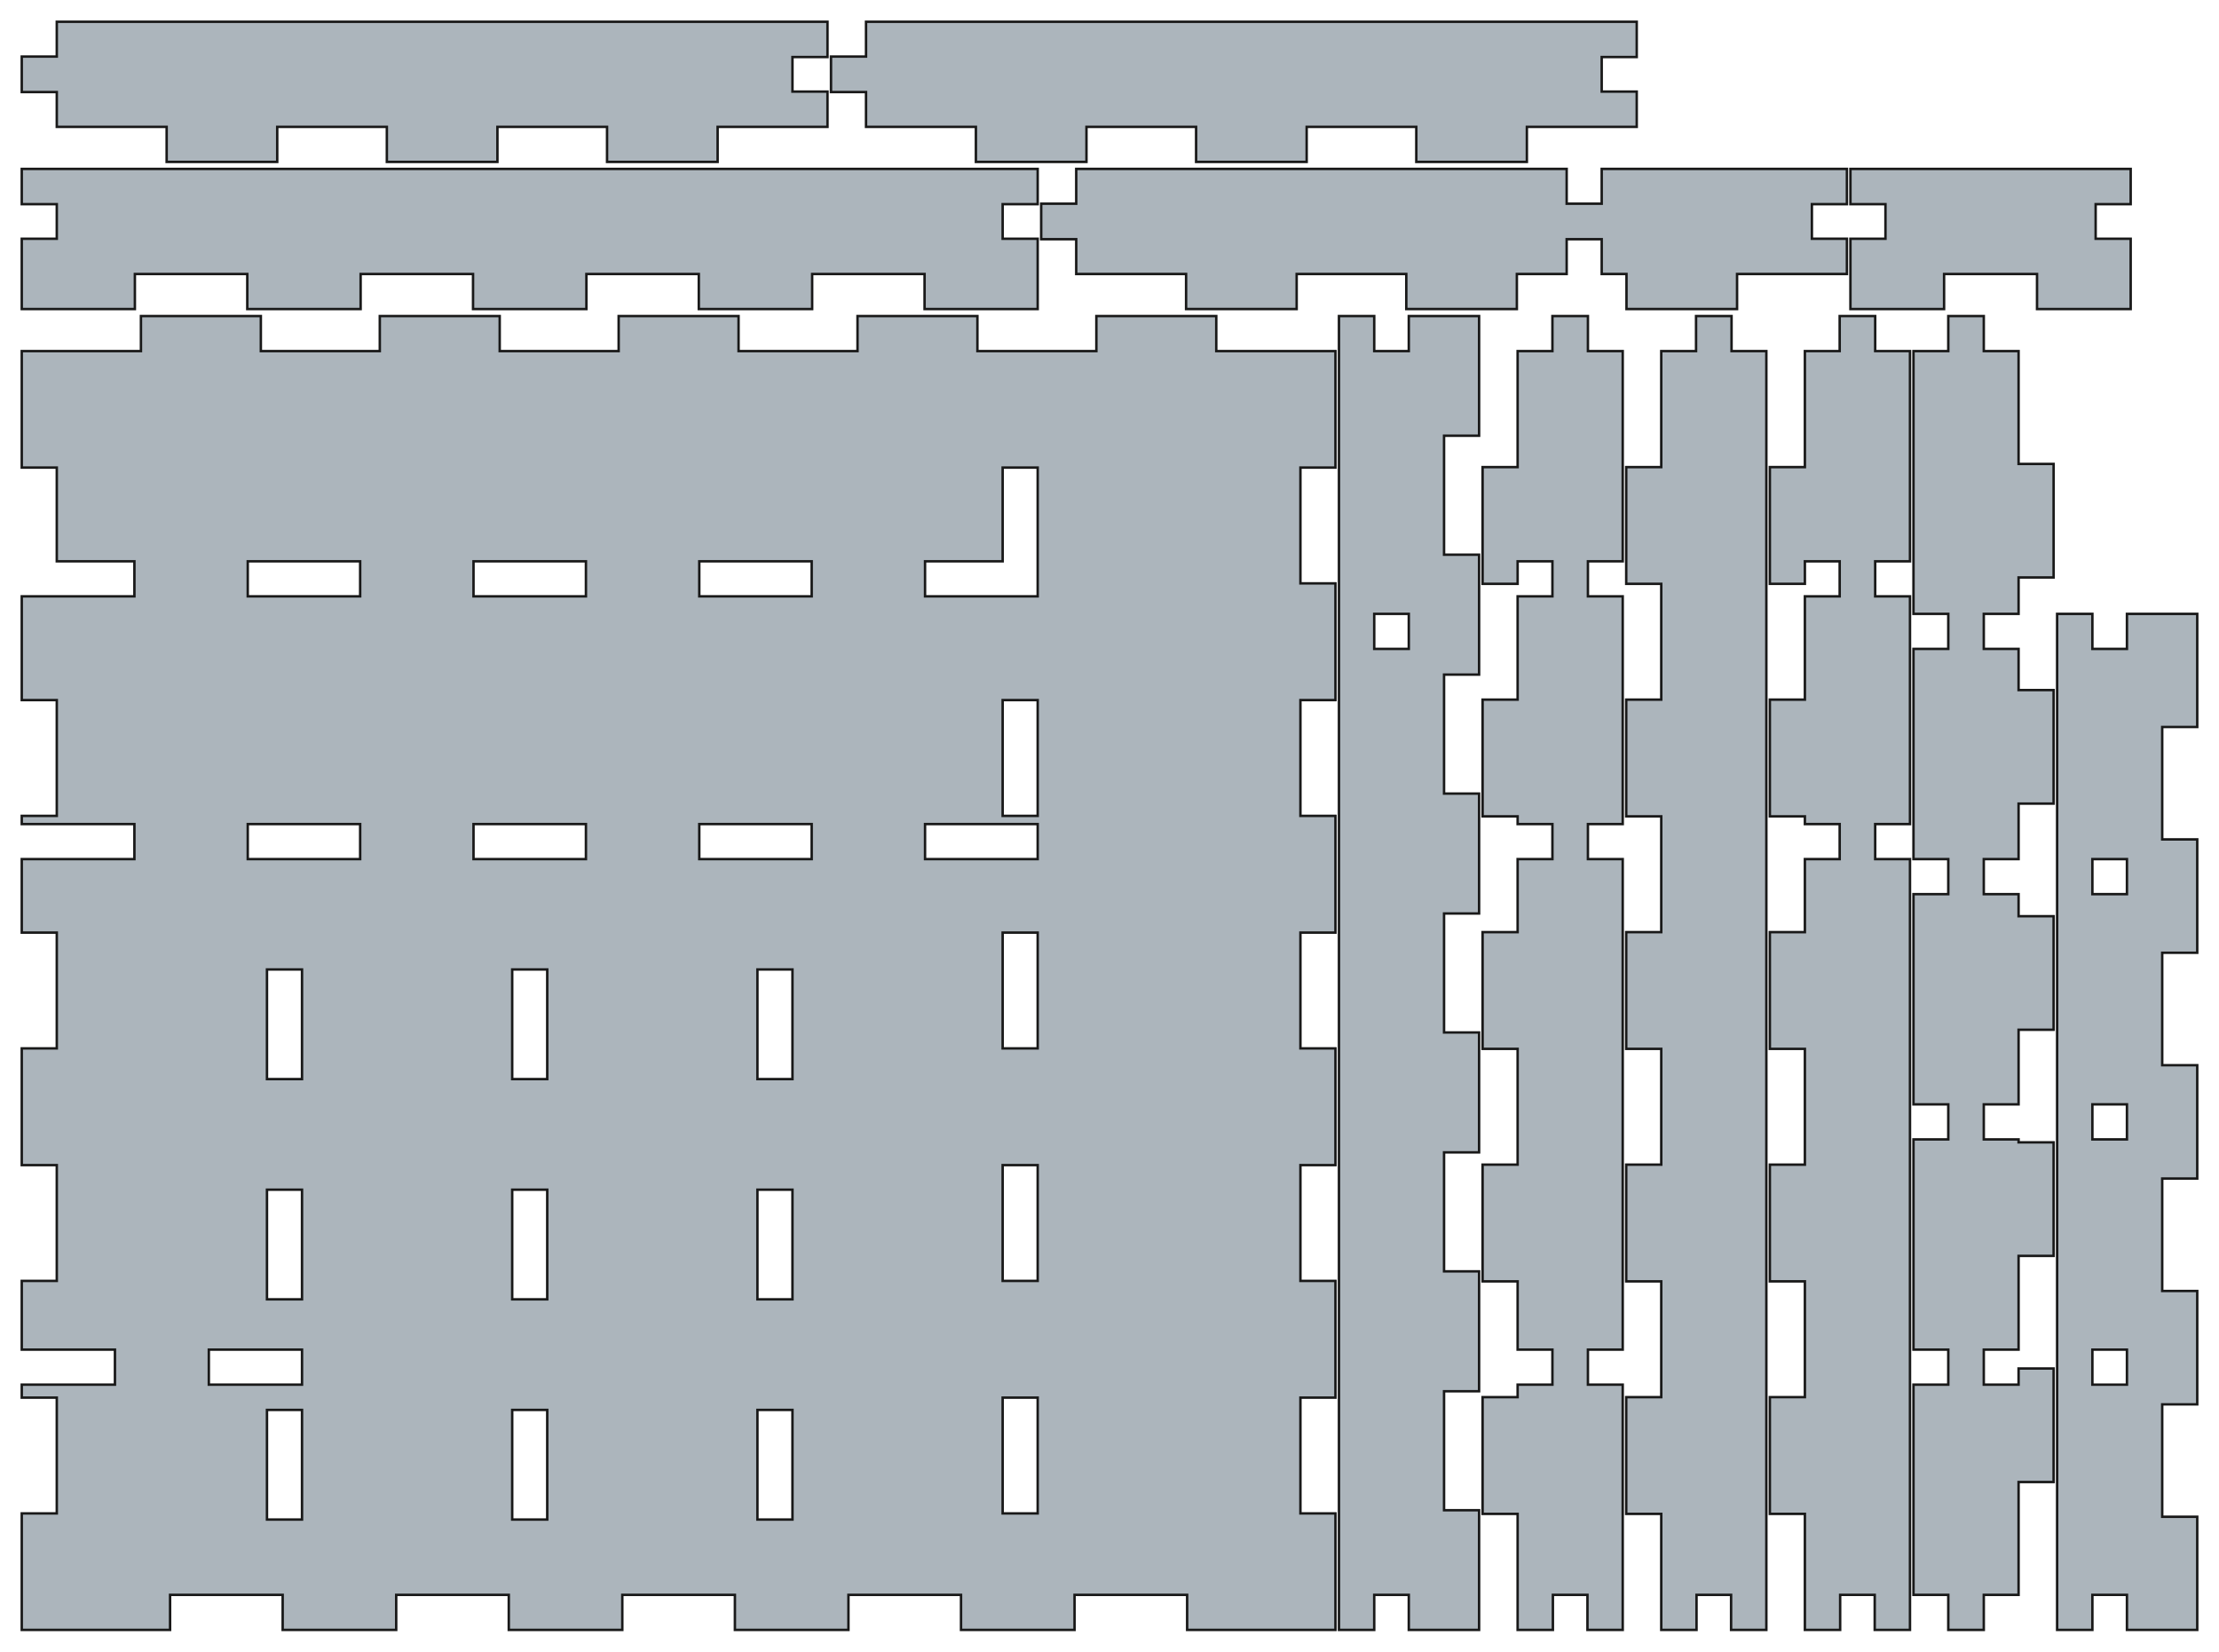
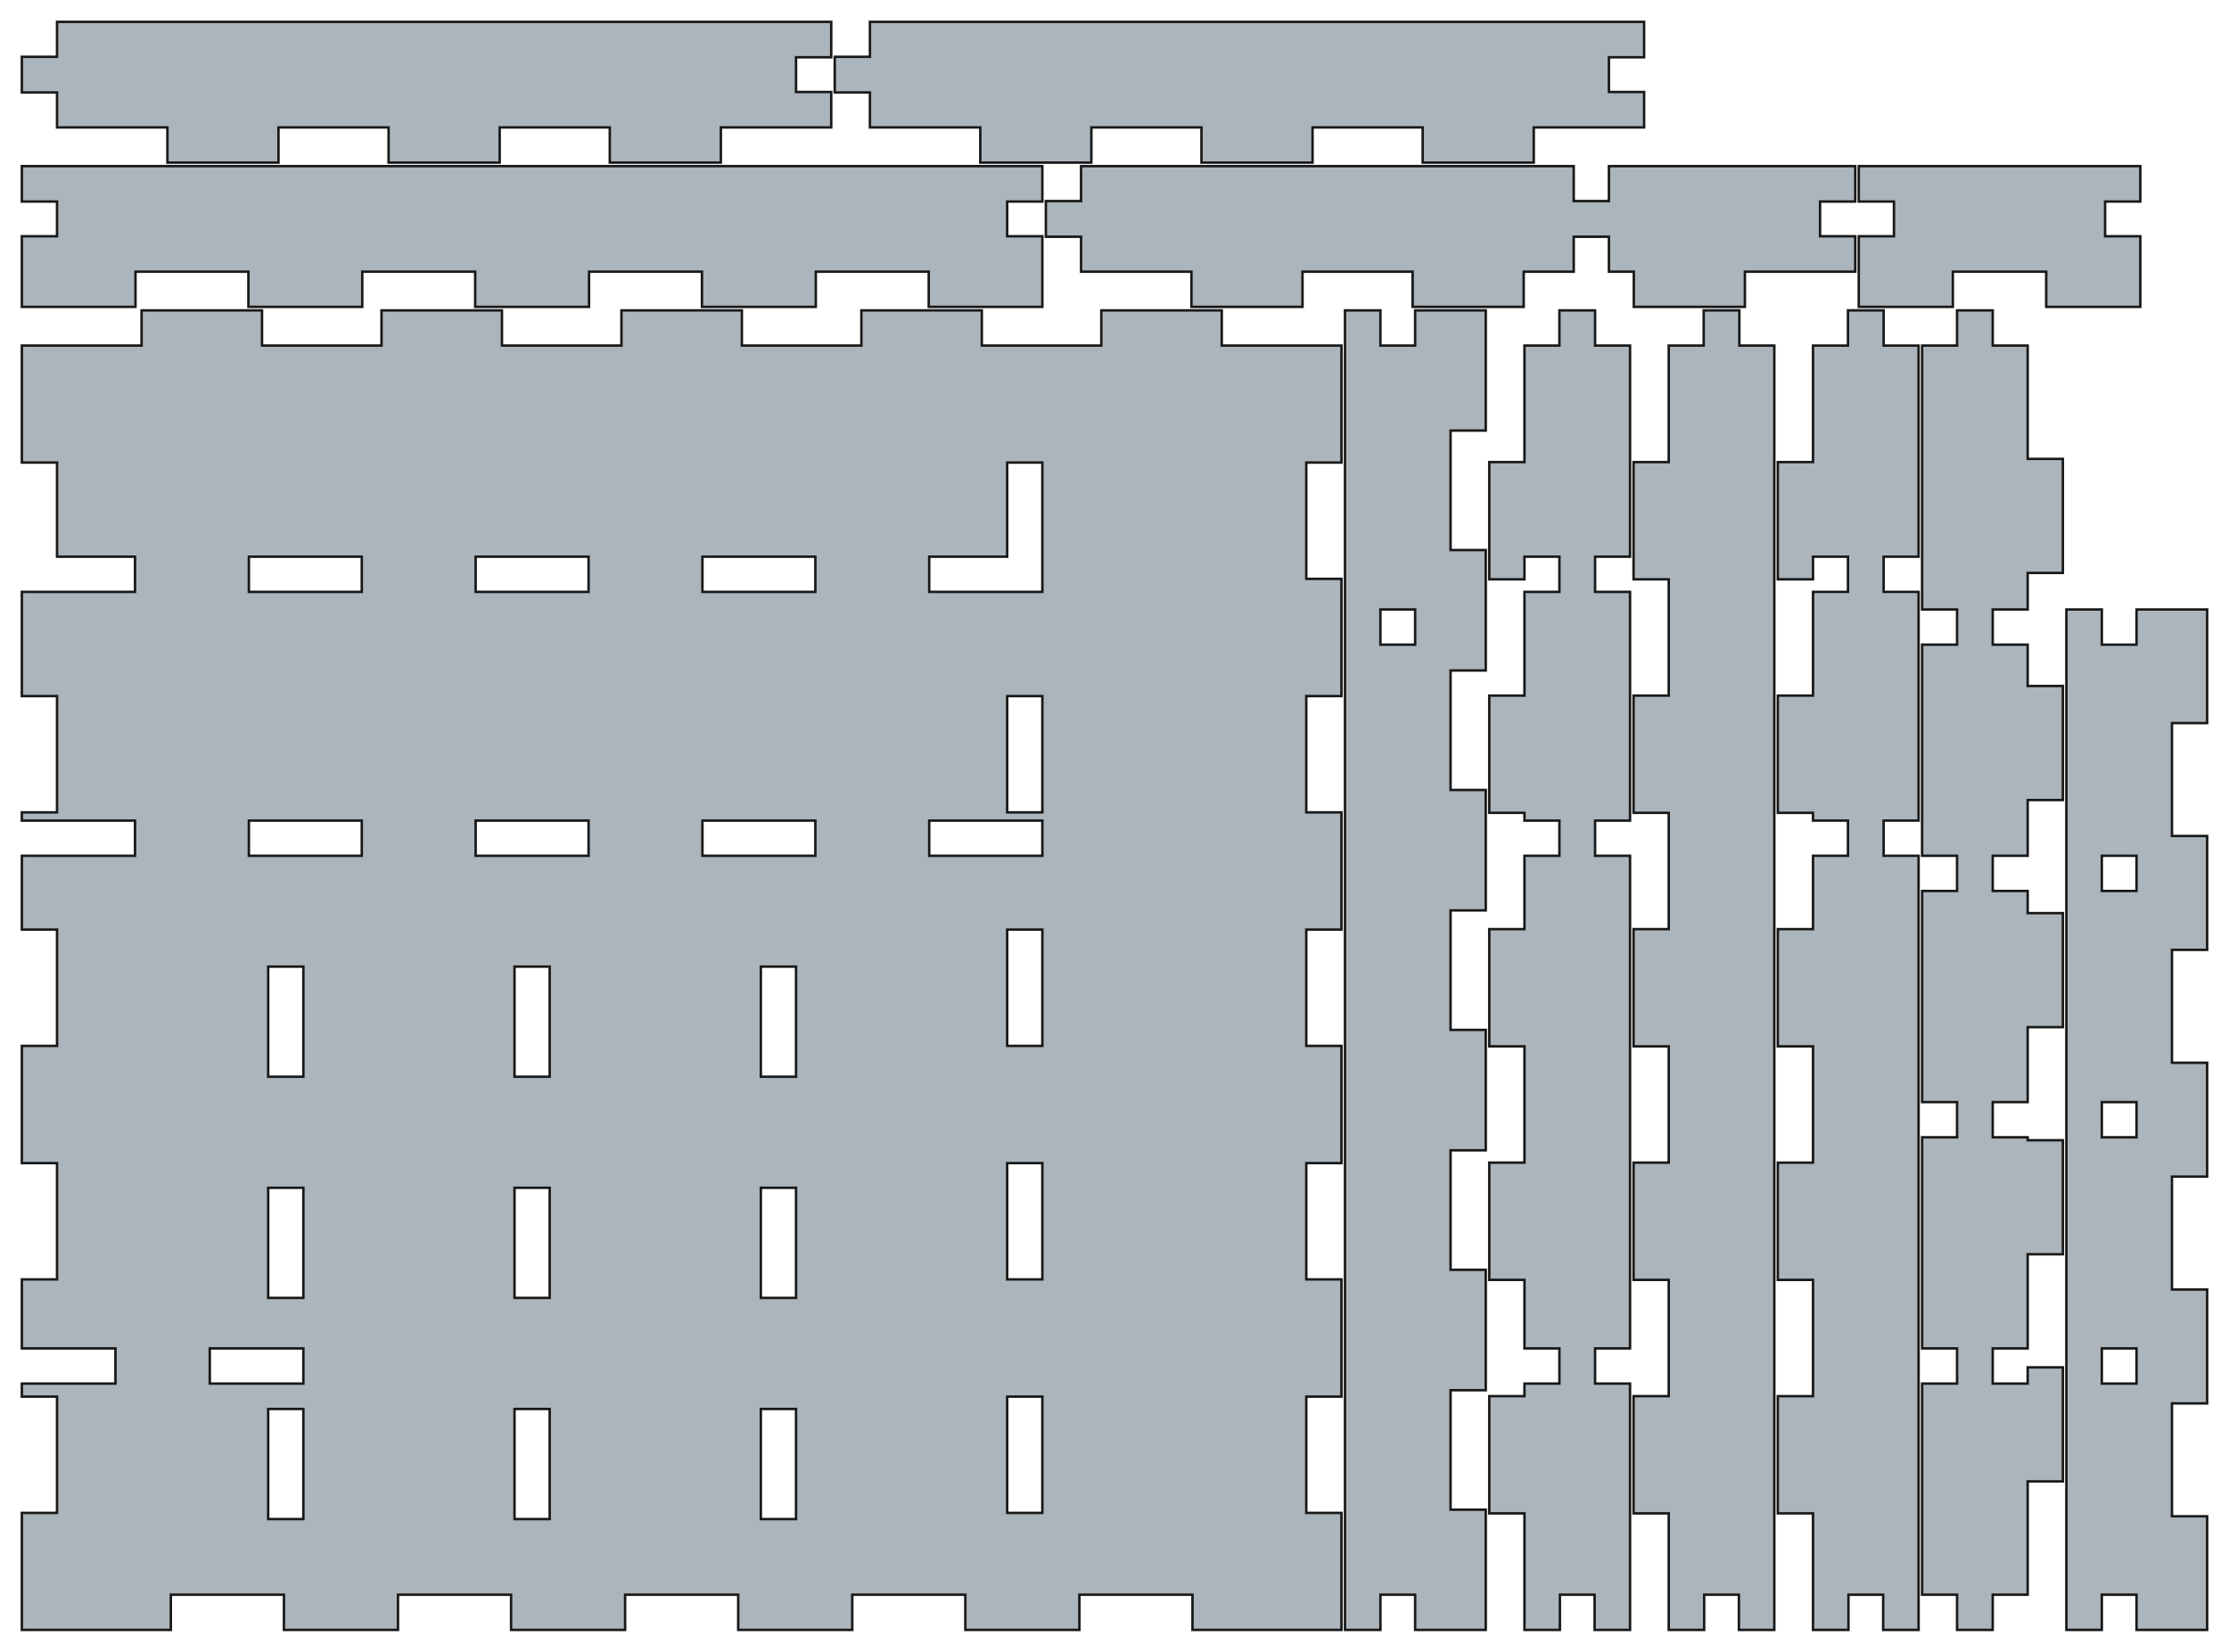
- <svg xmlns="http://www.w3.org/2000/svg" width="633.42mm" height="471.42mm" viewBox="0 0 633.42 471.42" version="1.1">
-   <g id="Layout_10mm_001" transform="translate(-418.79,465.21) scale(1,-1)">
+ <svg xmlns="http://www.w3.org/2000/svg" width="633.42mm" height="469.42mm" viewBox="0 0 633.42 469.42" version="1.1">
+   <g id="Layout_10mm_001" transform="translate(-418.79,463.21) scale(1,-1)">
    <path id="Layout_10mm_001_f0000" d="M 435.0 33.249 L 435.0 66.296 L 425.0 66.296 L 425.0 70.0 L 451.599 70.0 L 451.599 80.0 L 425.0 80.0 L 425.0 99.613 L 435.0 99.613 L 435.0 132.66 L 425.0 132.66 L 425.0 165.977 L 435.0 165.977 L 435.0 199.023 L 425.0 199.023 L 425.0 220.0 L 457.155 220.0 L 457.155 230.0 L 425.0 230.0 L 425.0 232.34 L 435.0 232.34 L 435.0 265.387 L 425.0 265.387 L 425.0 295.0 L 457.155 295.0 L 457.155 305.0 L 435.0 305.0 L 435.0 331.751 L 425.0 331.751 L 425.0 365.0 L 459.023 365.0 L 459.023 375.0 L 493.249 375.0 L 493.249 365.0 L 527.205 365.0 L 527.205 375.0 L 561.431 375.0 L 561.431 365.0 L 595.387 365.0 L 595.387 375.0 L 629.613 375.0 L 629.613 365.0 L 663.569 365.0 L 663.569 375.0 L 697.795 375.0 L 697.795 365.0 L 731.751 365.0 L 731.751 375.0 L 765.977 375.0 L 765.977 365.0 L 800.0 365.0 L 800.0 331.751 L 790.0 331.751 L 790.0 298.704 L 800.0 298.704 L 800.0 265.387 L 790.0 265.387 L 790.0 232.34 L 800.0 232.34 L 800.0 199.023 L 790.0 199.023 L 790.0 165.977 L 800.0 165.977 L 800.0 132.66 L 790.0 132.66 L 790.0 99.613 L 800.0 99.613 L 800.0 66.296 L 790.0 66.296 L 790.0 33.249 L 800.0 33.249 L 800.0 0.0 L 757.66 0.0 L 757.66 10.0 L 725.522 10.0 L 725.522 0.0 L 693.114 0.0 L 693.114 10.0 L 660.977 10.0 L 660.977 0.0 L 628.569 0.0 L 628.569 10.0 L 596.431 10.0 L 596.431 0.0 L 564.023 0.0 L 564.023 10.0 L 531.886 10.0 L 531.886 0.0 L 499.478 0.0 L 499.478 10.0 L 467.34 10.0 L 467.34 0.0 L 425.0 0.0 L 425.0 33.249 L 435.0 33.249 Z M 505.0 62.79 L 505.0 31.496 L 495.0 31.496 L 495.0 62.79 L 505.0 62.79 Z M 505.0 80.0 L 505.0 70.0 L 478.401 70.0 L 478.401 80.0 L 505.0 80.0 Z M 575.0 62.79 L 575.0 31.496 L 565.0 31.496 L 565.0 62.79 L 575.0 62.79 Z M 505.0 125.647 L 505.0 94.353 L 495.0 94.353 L 495.0 125.647 L 505.0 125.647 Z M 505.0 188.504 L 505.0 157.21 L 495.0 157.21 L 495.0 188.504 L 505.0 188.504 Z M 575.0 125.647 L 575.0 94.353 L 565.0 94.353 L 565.0 125.647 L 575.0 125.647 Z M 575.0 188.504 L 575.0 157.21 L 565.0 157.21 L 565.0 188.504 L 575.0 188.504 Z M 645.0 62.79 L 645.0 31.496 L 635.0 31.496 L 635.0 62.79 L 645.0 62.79 Z M 715.0 66.296 L 715.0 33.249 L 705.0 33.249 L 705.0 66.296 L 715.0 66.296 Z M 645.0 125.647 L 645.0 94.353 L 635.0 94.353 L 635.0 125.647 L 645.0 125.647 Z M 645.0 188.504 L 645.0 157.21 L 635.0 157.21 L 635.0 188.504 L 645.0 188.504 Z M 715.0 132.66 L 715.0 99.613 L 705.0 99.613 L 705.0 132.66 L 715.0 132.66 Z M 521.599 230.0 L 521.599 220.0 L 489.512 220.0 L 489.512 230.0 L 521.599 230.0 Z M 586.044 230.0 L 586.044 220.0 L 553.956 220.0 L 553.956 230.0 L 586.044 230.0 Z M 521.599 305.0 L 521.599 295.0 L 489.512 295.0 L 489.512 305.0 L 521.599 305.0 Z M 586.044 305.0 L 586.044 295.0 L 553.956 295.0 L 553.956 305.0 L 586.044 305.0 Z M 650.488 230.0 L 650.488 220.0 L 618.401 220.0 L 618.401 230.0 L 650.488 230.0 Z M 715.0 199.023 L 715.0 165.977 L 705.0 165.977 L 705.0 199.023 L 715.0 199.023 Z M 715.0 230.0 L 715.0 220.0 L 682.845 220.0 L 682.845 230.0 L 715.0 230.0 Z M 715.0 265.387 L 715.0 232.34 L 705.0 232.34 L 705.0 265.387 L 715.0 265.387 Z M 650.488 305.0 L 650.488 295.0 L 618.401 295.0 L 618.401 305.0 L 650.488 305.0 Z M 715.0 331.751 L 715.0 295.0 L 682.845 295.0 L 682.845 305.0 L 705.0 305.0 L 705.0 331.751 L 715.0 331.751 Z " stroke="#191919" stroke-width="0.7 px" style="stroke-width:0.7;stroke-miterlimit:4;stroke-dasharray:none;stroke-linecap:square;fill:#acb5bc;fill-opacity:1.0;fill-rule: evenodd" />
    <path id="Layout_10mm_001_f0001" d="M 841.0 272.66 L 841.0 306.886 L 831.0 306.886 L 831.0 340.842 L 841 340.842 L 841.0 375.0 L 820.933 375.0 L 820.933 365.0 L 811.067 365.0 L 811.067 375.0 L 801.0 375.0 L 801.0 4.440892098500626e-15 L 811.067 3.32317506845925e-15 L 811.067 10 L 820.933 10 L 820.933 2.227940054666533e-15 L 841.0 0.0 L 841.0 34.158 L 831.0 34.158 L 831.0 68.114 L 841.0 68.114 L 841.0 102.34 L 831.0 102.34 L 831.0 136.296 L 841.0 136.296 L 841.0 170.522 L 831.0 170.522 L 831.0 204.478 L 841.0 204.478 L 841.0 238.704 L 831.0 238.704 L 831.0 272.66 L 841 272.66 Z M 820.933 290.0 L 820.933 280.0 L 811.067 280.0 L 811.067 290.0 L 820.933 290.0 Z " stroke="#191919" stroke-width="0.7 px" style="stroke-width:0.7;stroke-miterlimit:4;stroke-dasharray:none;stroke-linecap:square;fill:#acb5bc;fill-opacity:1.0;fill-rule: evenodd" />
    <path id="Layout_10mm_001_f0002" d="M 871.933 0.0 L 882.0 0.0 L 882.0 70.0 L 872.067 70.0 L 872.067 80.0 L 882.0 80.0 L 882.0 220.0 L 872.067 220.0 L 872.067 230.0 L 882.0 230.0 L 882.0 295.0 L 872.067 295.0 L 872.067 305.0 L 882.0 305.0 L 882.0 365.0 L 872.067 365.0 L 872.067 375.0 L 861.933 375.0 L 861.933 365.0 L 852.0 365.0 L 852.0 331.886 L 842.0 331.886 L 842.0 298.569 L 852.0 298.569 L 852.0 305.0 L 861.933 305.0 L 861.933 295.0 L 852.0 295.0 L 852.0 265.522 L 842.0 265.522 L 842.0 232.205 L 852.0 232.205 L 852.0 230.0 L 861.933 230.0 L 861.933 220.0 L 852.0 220.0 L 852.0 199.158 L 842.0 199.158 L 842.0 165.842 L 852.0 165.842 L 852.0 132.795 L 842.0 132.795 L 842.0 99.478 L 852.0 99.478 L 852.0 80.0 L 861.933 80.0 L 861.933 70.0 L 852.0 70.0 L 852.0 66.431 L 842.0 66.431 L 842.0 33.114 L 852.0 33.114 L 852.0 0.0 L 862.067 0.0 L 862.067 10.0 L 871.933 10.0 L 871.933 0.0 Z " stroke="#191919" stroke-width="0.7 px" style="stroke-width:0.7;stroke-miterlimit:4;stroke-dasharray:none;stroke-linecap:square;fill:#acb5bc;fill-opacity:1.0;fill-rule: evenodd" />
    <path id="Layout_10mm_001_f0003" d="M 912.933 0.0 L 923.0 0.0 L 923.0 365.0 L 913.067 365.0 L 913.067 375.0 L 902.933 375.0 L 902.933 365.0 L 893.0 365.0 L 893.0 331.886 L 883.0 331.886 L 883.0 298.569 L 893.0 298.569 L 893.0 265.522 L 883.0 265.522 L 883.0 232.205 L 893.0 232.205 L 893.0 199.158 L 883.0 199.158 L 883.0 165.842 L 893.0 165.842 L 893.0 132.795 L 883.0 132.795 L 883.0 99.478 L 893.0 99.478 L 893.0 66.431 L 883.0 66.431 L 883.0 33.114 L 893.0 33.114 L 893.0 0.0 L 903.067 0.0 L 903.067 10.0 L 912.933 10.0 L 912.933 0.0 Z " stroke="#191919" stroke-width="0.7 px" style="stroke-width:0.7;stroke-miterlimit:4;stroke-dasharray:none;stroke-linecap:square;fill:#acb5bc;fill-opacity:1.0;fill-rule: evenodd" />
    <path id="Layout_10mm_001_f0004" d="M 953.933 0.0 L 964.0 0.0 L 964.0 220.0 L 954.067 220.0 L 954.067 230.0 L 964.0 230.0 L 964.0 295.0 L 954.067 295.0 L 954.067 305.0 L 964.0 305.0 L 964.0 365.0 L 954.067 365.0 L 954.067 375.0 L 943.933 375.0 L 943.932 365.0 L 934.0 365.0 L 934.0 331.886 L 924.0 331.886 L 924.0 298.569 L 934.0 298.569 L 934.0 305.0 L 943.933 305.0 L 943.932 295.0 L 934.0 295.0 L 934.0 265.522 L 924.0 265.522 L 924.0 232.205 L 934.0 232.205 L 934.0 230.0 L 943.933 230.0 L 943.932 220.0 L 934.0 220.0 L 934.0 199.158 L 924.0 199.158 L 924.0 165.842 L 934.0 165.842 L 934.0 132.795 L 924.0 132.795 L 924.0 99.478 L 934.0 99.478 L 934.0 66.431 L 924.0 66.431 L 924.0 33.114 L 934.0 33.114 L 934.0 0.0 L 944.067 0.0 L 944.067 10.0 L 953.933 10.0 L 953.932 0.0 Z " stroke="#191919" stroke-width="0.7 px" style="stroke-width:0.7;stroke-miterlimit:4;stroke-dasharray:none;stroke-linecap:square;fill:#acb5bc;fill-opacity:1.0;fill-rule: evenodd" />
    <path id="Layout_10mm_001_f0005" d="M 985.067 0.0 L 974.933 1.1252110354575963e-15 L 974.933 10 L 965.0 10 L 965.0 70.0 L 974.933 70.0 L 974.933 80.0 L 965.0 80.0 L 965.0 140.0 L 974.933 140.0 L 974.933 150.0 L 965.0 150.0 L 965.0 210.0 L 974.933 210.0 L 974.933 220.0 L 965.0 220.0 L 965.0 280.0 L 974.933 280.0 L 974.933 290.0 L 965.0 290.0 L 965.0 365.0 L 974.933 365.0 L 974.933 375.0 L 985.067 375.0 L 985.067 365.0 L 995.0 365.0 L 995.0 332.795 L 1005.0 332.795 L 1005.0 300.387 L 995.0 300.387 L 995.0 290.0 L 985.067 290.0 L 985.067 280.0 L 995.0 280.0 L 995.0 268.249 L 1005.0 268.249 L 1005.0 235.842 L 995.0 235.842 L 995.0 220.0 L 985.067 220.0 L 985.067 210.0 L 995.0 210.0 L 995.0 203.704 L 1005.0 203.704 L 1005.0 171.296 L 995.0 171.296 L 995.0 150.0 L 985.067 150.0 L 985.067 140.0 L 995.0 140.0 L 995.0 139.158 L 1005.0 139.158 L 1005.0 106.751 L 995.0 106.751 L 995.0 80.0 L 985.067 80.0 L 985.067 70.0 L 995.0 70.0 L 995.0 74.613 L 1005.0 74.613 L 1005.0 42.205 L 995.0 42.205 L 995.0 10.0 L 985.067 10.0 L 985.067 0.0 Z " stroke="#191919" stroke-width="0.7 px" style="stroke-width:0.7;stroke-miterlimit:4;stroke-dasharray:none;stroke-linecap:square;fill:#acb5bc;fill-opacity:1.0;fill-rule: evenodd" />
    <path id="Layout_10mm_001_f0006" d="M 1025.932 10 L 1016.067 10 L 1016.067 3.32317506845925e-15 L 1006.0 4.440892098500626e-15 L 1006.0 290.0 L 1016.067 290.0 L 1016.067 280.0 L 1025.932 280.0 L 1025.933 290.0 L 1046.0 290.0 L 1046.0 257.71 L 1036.0 257.71 L 1036.0 225.623 L 1046.0 225.623 L 1046.0 193.266 L 1036.0 193.266 L 1036.0 161.179 L 1046.0 161.179 L 1046.0 128.821 L 1036.0 128.821 L 1036.0 96.734 L 1046.0 96.734 L 1046.0 64.377 L 1036.0 64.377 L 1036.0 32.29 L 1046.0 32.29 L 1046.0 0.0 L 1025.932 2.227940054666533e-15 L 1025.932 10 Z M 1025.932 80.0 L 1025.932 70.0 L 1016.067 70.0 L 1016.067 80.0 L 1025.932 80.0 Z M 1025.933 150.0 L 1025.933 140.0 L 1016.067 140.0 L 1016.067 150.0 L 1025.933 150.0 Z M 1025.933 220.0 L 1025.933 210.0 L 1016.067 210.0 L 1016.067 220.0 L 1025.933 220.0 Z " stroke="#191919" stroke-width="0.7 px" style="stroke-width:0.7;stroke-miterlimit:4;stroke-dasharray:none;stroke-linecap:square;fill:#acb5bc;fill-opacity:1.0;fill-rule: evenodd" />
-     <path id="Layout_10mm_001_f0007" d="M 435.0 397.067 L 435.0 406.933 L 425.0 406.933 L 425.0 417.0 L 715.0 417.0 L 715.0 406.933 L 705.0 406.933 L 705.0 397.067 L 715.0 397.067 L 715.0 377.0 L 682.71 377.0 L 682.71 387.0 L 650.623 387.0 L 650.623 377.0 L 618.266 377.0 L 618.266 387.0 L 586.179 387.0 L 586.179 377.0 L 553.821 377.0 L 553.821 387.0 L 521.734 387.0 L 521.734 377.0 L 489.377 377.0 L 489.377 387.0 L 457.29 387.0 L 457.29 377.0 L 425.0 377.0 L 425.0 397.067 L 435.0 397.067 Z " stroke="#191919" stroke-width="0.7 px" style="stroke-width:0.7;stroke-miterlimit:4;stroke-dasharray:none;stroke-linecap:square;fill:#acb5bc;fill-opacity:1.0;fill-rule: evenodd" />
-     <path id="Layout_10mm_001_f0008" d="M 946.0 406.933 L 946.0 417.0 L 876.0 417.0 L 876.0 407.067 L 866.0 407.067 L 866.0 417.0 L 726.0 417.0 L 726.0 407.068 L 716.0 407.067 L 716.0 396.933 L 726.0 396.933 L 726.0 387 L 757.361 387 L 757.361 377 L 788.925 377.0 L 788.925 387.0 L 820.218 387 L 820.218 377 L 851.782 377.0 L 851.782 387.0 L 866.0 387.0 L 866.0 396.933 L 876.0 396.933 L 876.0 387.0 L 883.075 387.0 L 883.075 377.0 L 914.639 377.0 L 914.639 387.0 L 946.0 387.0 L 946.0 397.067 L 936.0 397.067 L 936.0 406.933 L 946.0 406.933 Z " stroke="#191919" stroke-width="0.7 px" style="stroke-width:0.7;stroke-miterlimit:4;stroke-dasharray:none;stroke-linecap:square;fill:#acb5bc;fill-opacity:1.0;fill-rule: evenodd" />
-     <path id="Layout_10mm_001_f0009" d="M 655.0 448.933 L 655.0 459.0 L 435.0 459.0 L 435.0 449.067 L 425.0 449.067 L 425.0 438.933 L 435.0 438.933 L 435.0 429.0 L 466.361 429.0 L 466.361 419.0 L 497.925 419.0 L 497.925 429.0 L 529.218 429.0 L 529.218 419.0 L 560.782 419.0 L 560.782 429.0 L 592.075 429.0 L 592.075 419.0 L 623.639 419.0 L 623.639 429.0 L 655.0 429.0 L 655.0 439.067 L 645.0 439.067 L 645.0 448.933 L 655.0 448.933 Z " stroke="#191919" stroke-width="0.7 px" style="stroke-width:0.7;stroke-miterlimit:4;stroke-dasharray:none;stroke-linecap:square;fill:#acb5bc;fill-opacity:1.0;fill-rule: evenodd" />
-     <path id="Layout_10mm_001_f0010" d="M 886.0 448.933 L 886.0 459.0 L 666.0 459.0 L 666.0 449.067 L 656.0 449.067 L 656.0 438.933 L 666.0 438.933 L 666.0 429.0 L 697.361 429.0 L 697.361 419.0 L 728.925 419.0 L 728.925 429.0 L 760.218 429.0 L 760.218 419.0 L 791.782 419.0 L 791.782 429.0 L 823.075 429.0 L 823.075 419.0 L 854.639 419.0 L 854.639 429.0 L 886.0 429.0 L 886.0 439.067 L 876.0 439.067 L 876.0 448.933 L 886.0 448.933 Z " stroke="#191919" stroke-width="0.7 px" style="stroke-width:0.7;stroke-miterlimit:4;stroke-dasharray:none;stroke-linecap:square;fill:#acb5bc;fill-opacity:1.0;fill-rule: evenodd" />
-     <path id="Layout_10mm_001_f0011" d="M 957.0 397.067 L 957.0 406.933 L 947.0 406.933 L 947.0 417.0 L 1027.0 417.0 L 1027.0 406.933 L 1017.0 406.933 L 1017.0 397.067 L 1027.0 397.067 L 1027.0 377.0 L 1000.266 377.0 L 1000.266 387.0 L 973.734 387.0 L 973.734 377.0 L 947.0 377.0 L 947.0 397.067 L 957.0 397.067 Z " stroke="#191919" stroke-width="0.7 px" style="stroke-width:0.7;stroke-miterlimit:4;stroke-dasharray:none;stroke-linecap:square;fill:#acb5bc;fill-opacity:1.0;fill-rule: evenodd" />
+     <path id="Layout_10mm_001_f0007" d="M 435.0 396.067 L 435.0 405.933 L 425.0 405.933 L 425.0 416.0 L 715.0 416.0 L 715.0 405.933 L 705.0 405.933 L 705.0 396.067 L 715.0 396.067 L 715.0 376.0 L 682.71 376.0 L 682.71 386.0 L 650.623 386.0 L 650.623 376.0 L 618.266 376.0 L 618.266 386.0 L 586.179 386.0 L 586.179 376.0 L 553.821 376.0 L 553.821 386.0 L 521.734 386.0 L 521.734 376.0 L 489.377 376.0 L 489.377 386.0 L 457.29 386.0 L 457.29 376.0 L 425.0 376.0 L 425.0 396.067 L 435.0 396.067 Z " stroke="#191919" stroke-width="0.7 px" style="stroke-width:0.7;stroke-miterlimit:4;stroke-dasharray:none;stroke-linecap:square;fill:#acb5bc;fill-opacity:1.0;fill-rule: evenodd" />
+     <path id="Layout_10mm_001_f0008" d="M 946.0 405.933 L 946.0 416.0 L 876.0 416.0 L 876.0 406.067 L 866.0 406.067 L 866.0 416.0 L 726.0 416.0 L 726.0 406.068 L 716.0 406.067 L 716.0 395.933 L 726.0 395.933 L 726.0 386 L 757.361 386 L 757.361 376 L 788.925 376.0 L 788.925 386.0 L 820.218 386 L 820.218 376 L 851.782 376.0 L 851.782 386.0 L 866.0 386.0 L 866.0 395.933 L 876.0 395.933 L 876.0 386.0 L 883.075 386.0 L 883.075 376.0 L 914.639 376.0 L 914.639 386.0 L 946.0 386.0 L 946.0 396.067 L 936.0 396.067 L 936.0 405.933 L 946.0 405.933 Z " stroke="#191919" stroke-width="0.7 px" style="stroke-width:0.7;stroke-miterlimit:4;stroke-dasharray:none;stroke-linecap:square;fill:#acb5bc;fill-opacity:1.0;fill-rule: evenodd" />
+     <path id="Layout_10mm_001_f0009" d="M 655.0 446.933 L 655.0 457.0 L 435.0 457.0 L 435.0 447.067 L 425.0 447.067 L 425.0 436.933 L 435.0 436.933 L 435.0 427.0 L 466.361 427.0 L 466.361 417.0 L 497.925 417.0 L 497.925 427.0 L 529.218 427.0 L 529.218 417.0 L 560.782 417.0 L 560.782 427.0 L 592.075 427.0 L 592.075 417.0 L 623.639 417.0 L 623.639 427.0 L 655.0 427.0 L 655.0 437.067 L 645.0 437.067 L 645.0 446.933 L 655.0 446.933 Z " stroke="#191919" stroke-width="0.7 px" style="stroke-width:0.7;stroke-miterlimit:4;stroke-dasharray:none;stroke-linecap:square;fill:#acb5bc;fill-opacity:1.0;fill-rule: evenodd" />
+     <path id="Layout_10mm_001_f0010" d="M 886.0 446.933 L 886.0 457.0 L 666.0 457.0 L 666.0 447.067 L 656.0 447.067 L 656.0 436.933 L 666.0 436.933 L 666.0 427.0 L 697.361 427.0 L 697.361 417.0 L 728.925 417.0 L 728.925 427.0 L 760.218 427.0 L 760.218 417.0 L 791.782 417.0 L 791.782 427.0 L 823.075 427.0 L 823.075 417.0 L 854.639 417.0 L 854.639 427.0 L 886.0 427.0 L 886.0 437.067 L 876.0 437.067 L 876.0 446.933 L 886.0 446.933 Z " stroke="#191919" stroke-width="0.7 px" style="stroke-width:0.7;stroke-miterlimit:4;stroke-dasharray:none;stroke-linecap:square;fill:#acb5bc;fill-opacity:1.0;fill-rule: evenodd" />
+     <path id="Layout_10mm_001_f0011" d="M 957.0 396.067 L 957.0 405.933 L 947.0 405.933 L 947.0 416.0 L 1027.0 416.0 L 1027.0 405.933 L 1017.0 405.933 L 1017.0 396.067 L 1027.0 396.067 L 1027.0 376.0 L 1000.266 376.0 L 1000.266 386.0 L 973.734 386.0 L 973.734 376.0 L 947.0 376.0 L 947.0 396.067 L 957.0 396.067 Z " stroke="#191919" stroke-width="0.7 px" style="stroke-width:0.7;stroke-miterlimit:4;stroke-dasharray:none;stroke-linecap:square;fill:#acb5bc;fill-opacity:1.0;fill-rule: evenodd" />
  </g>
</svg>
